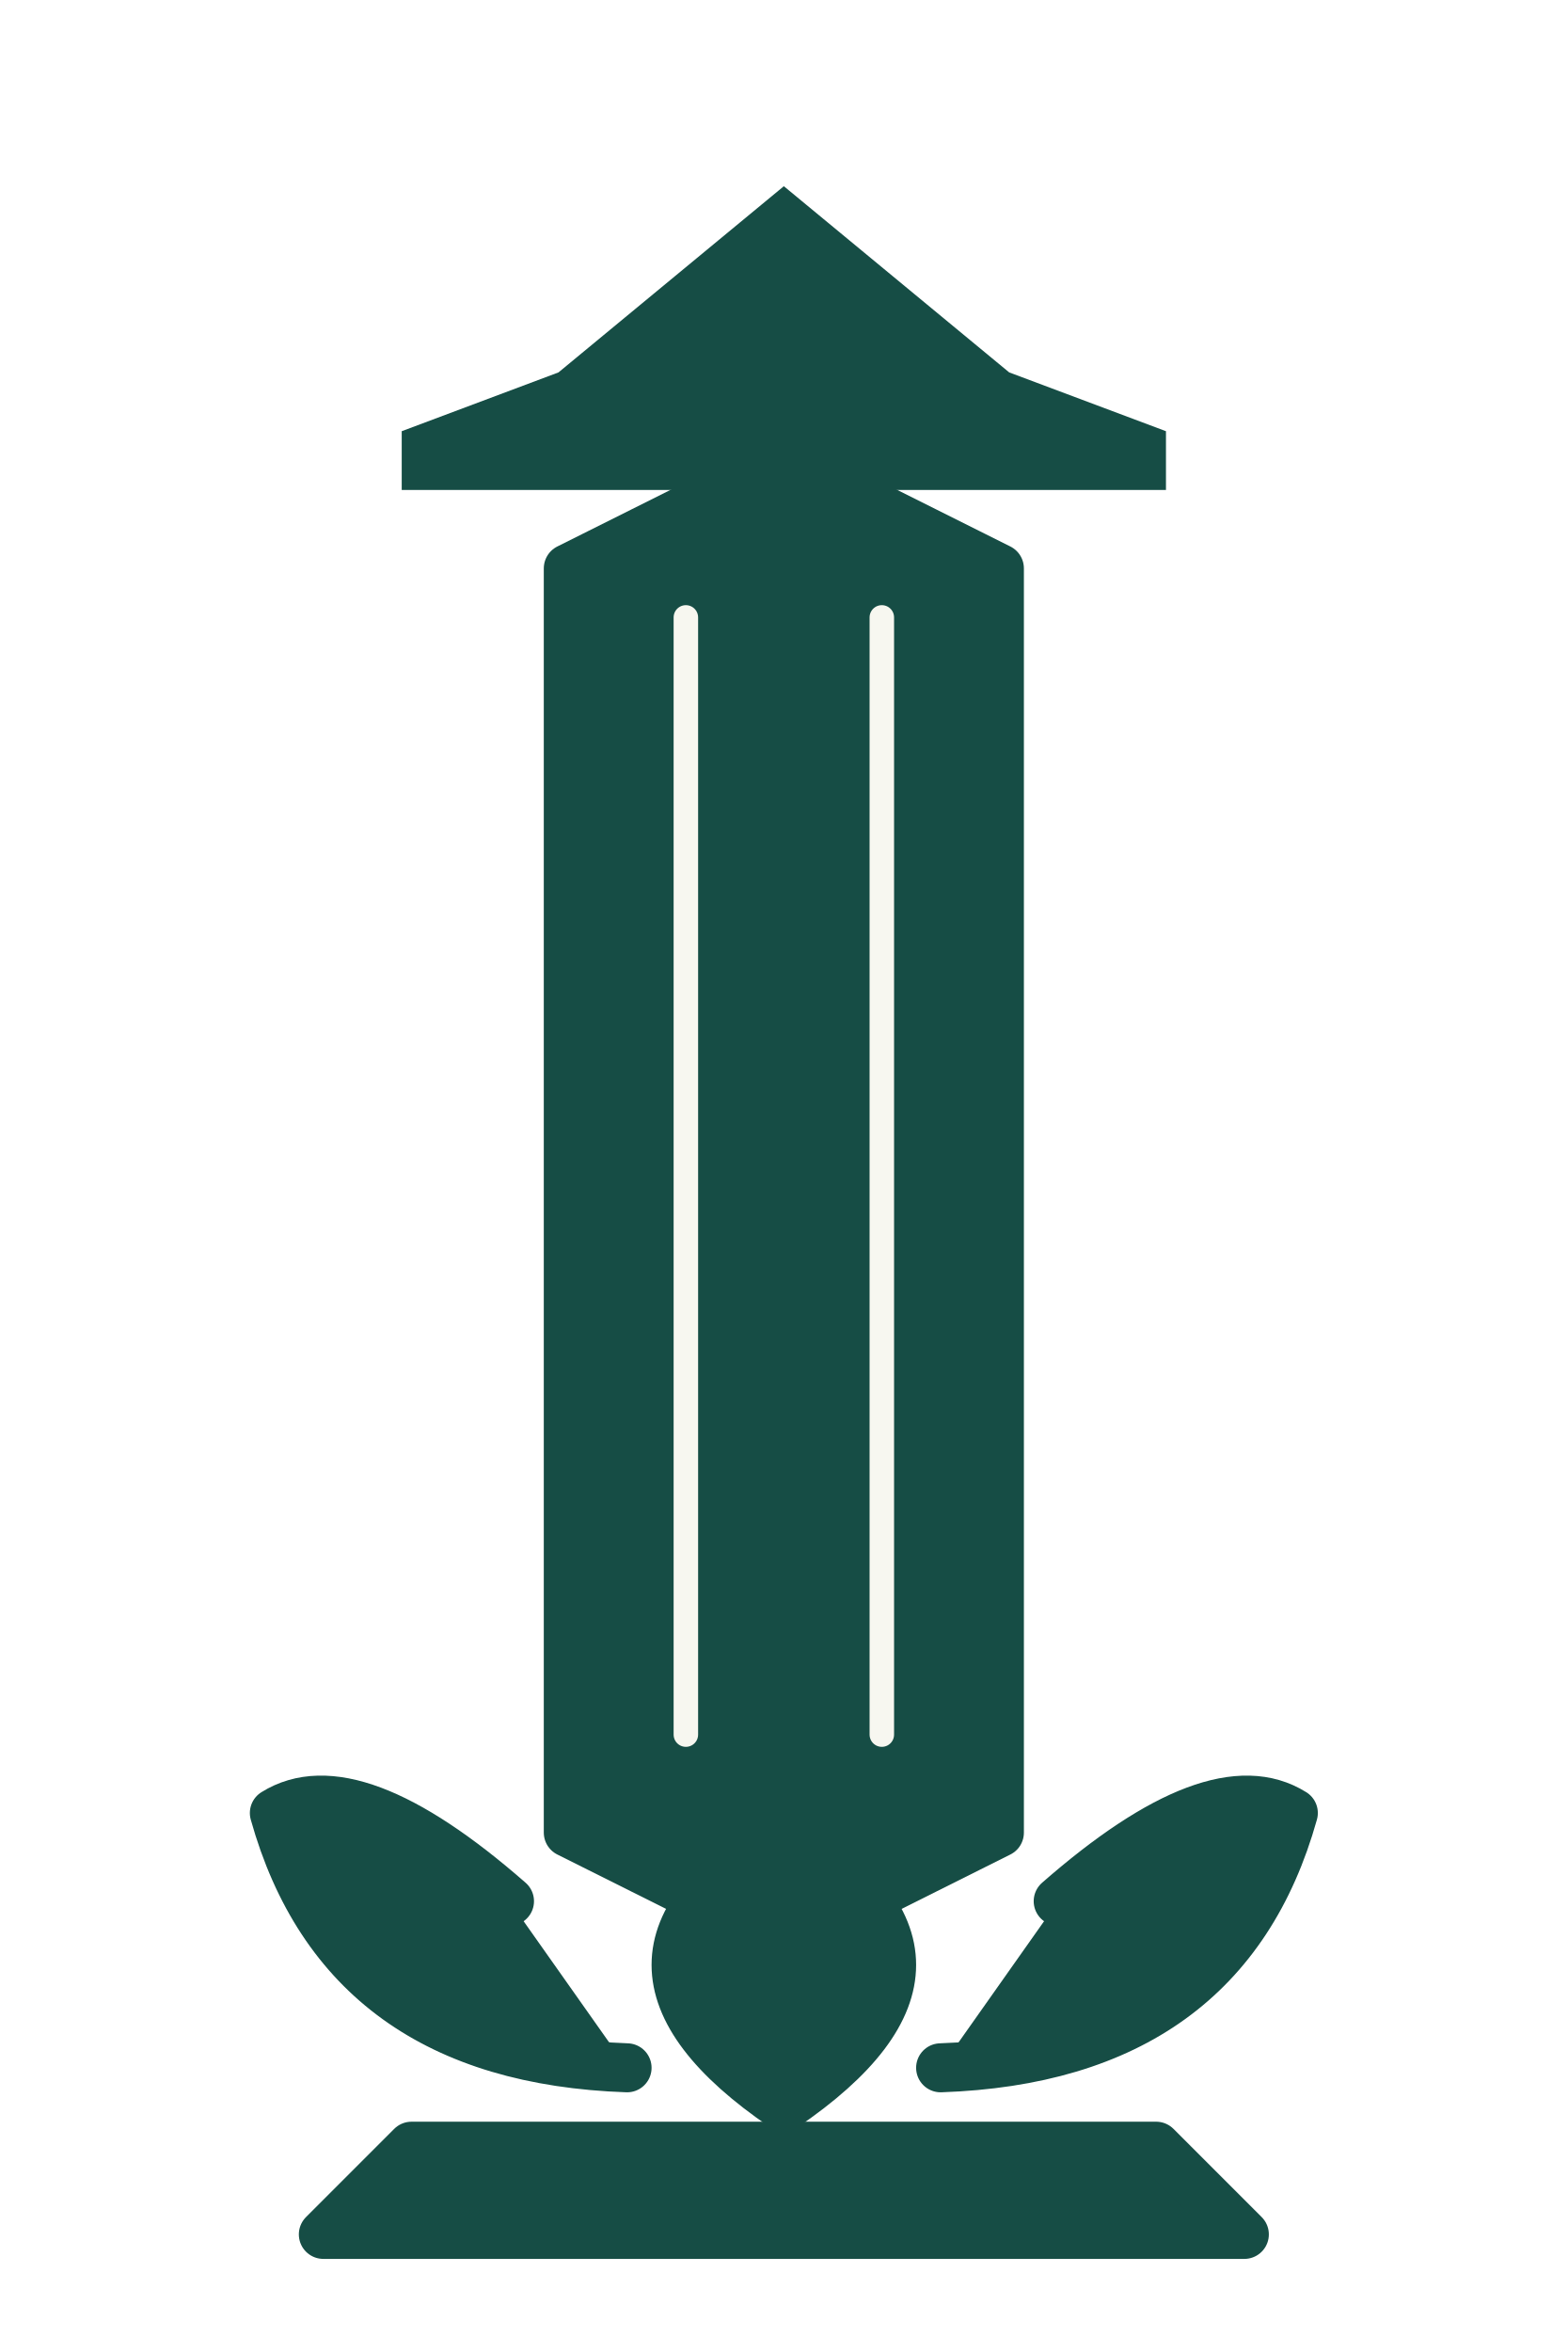
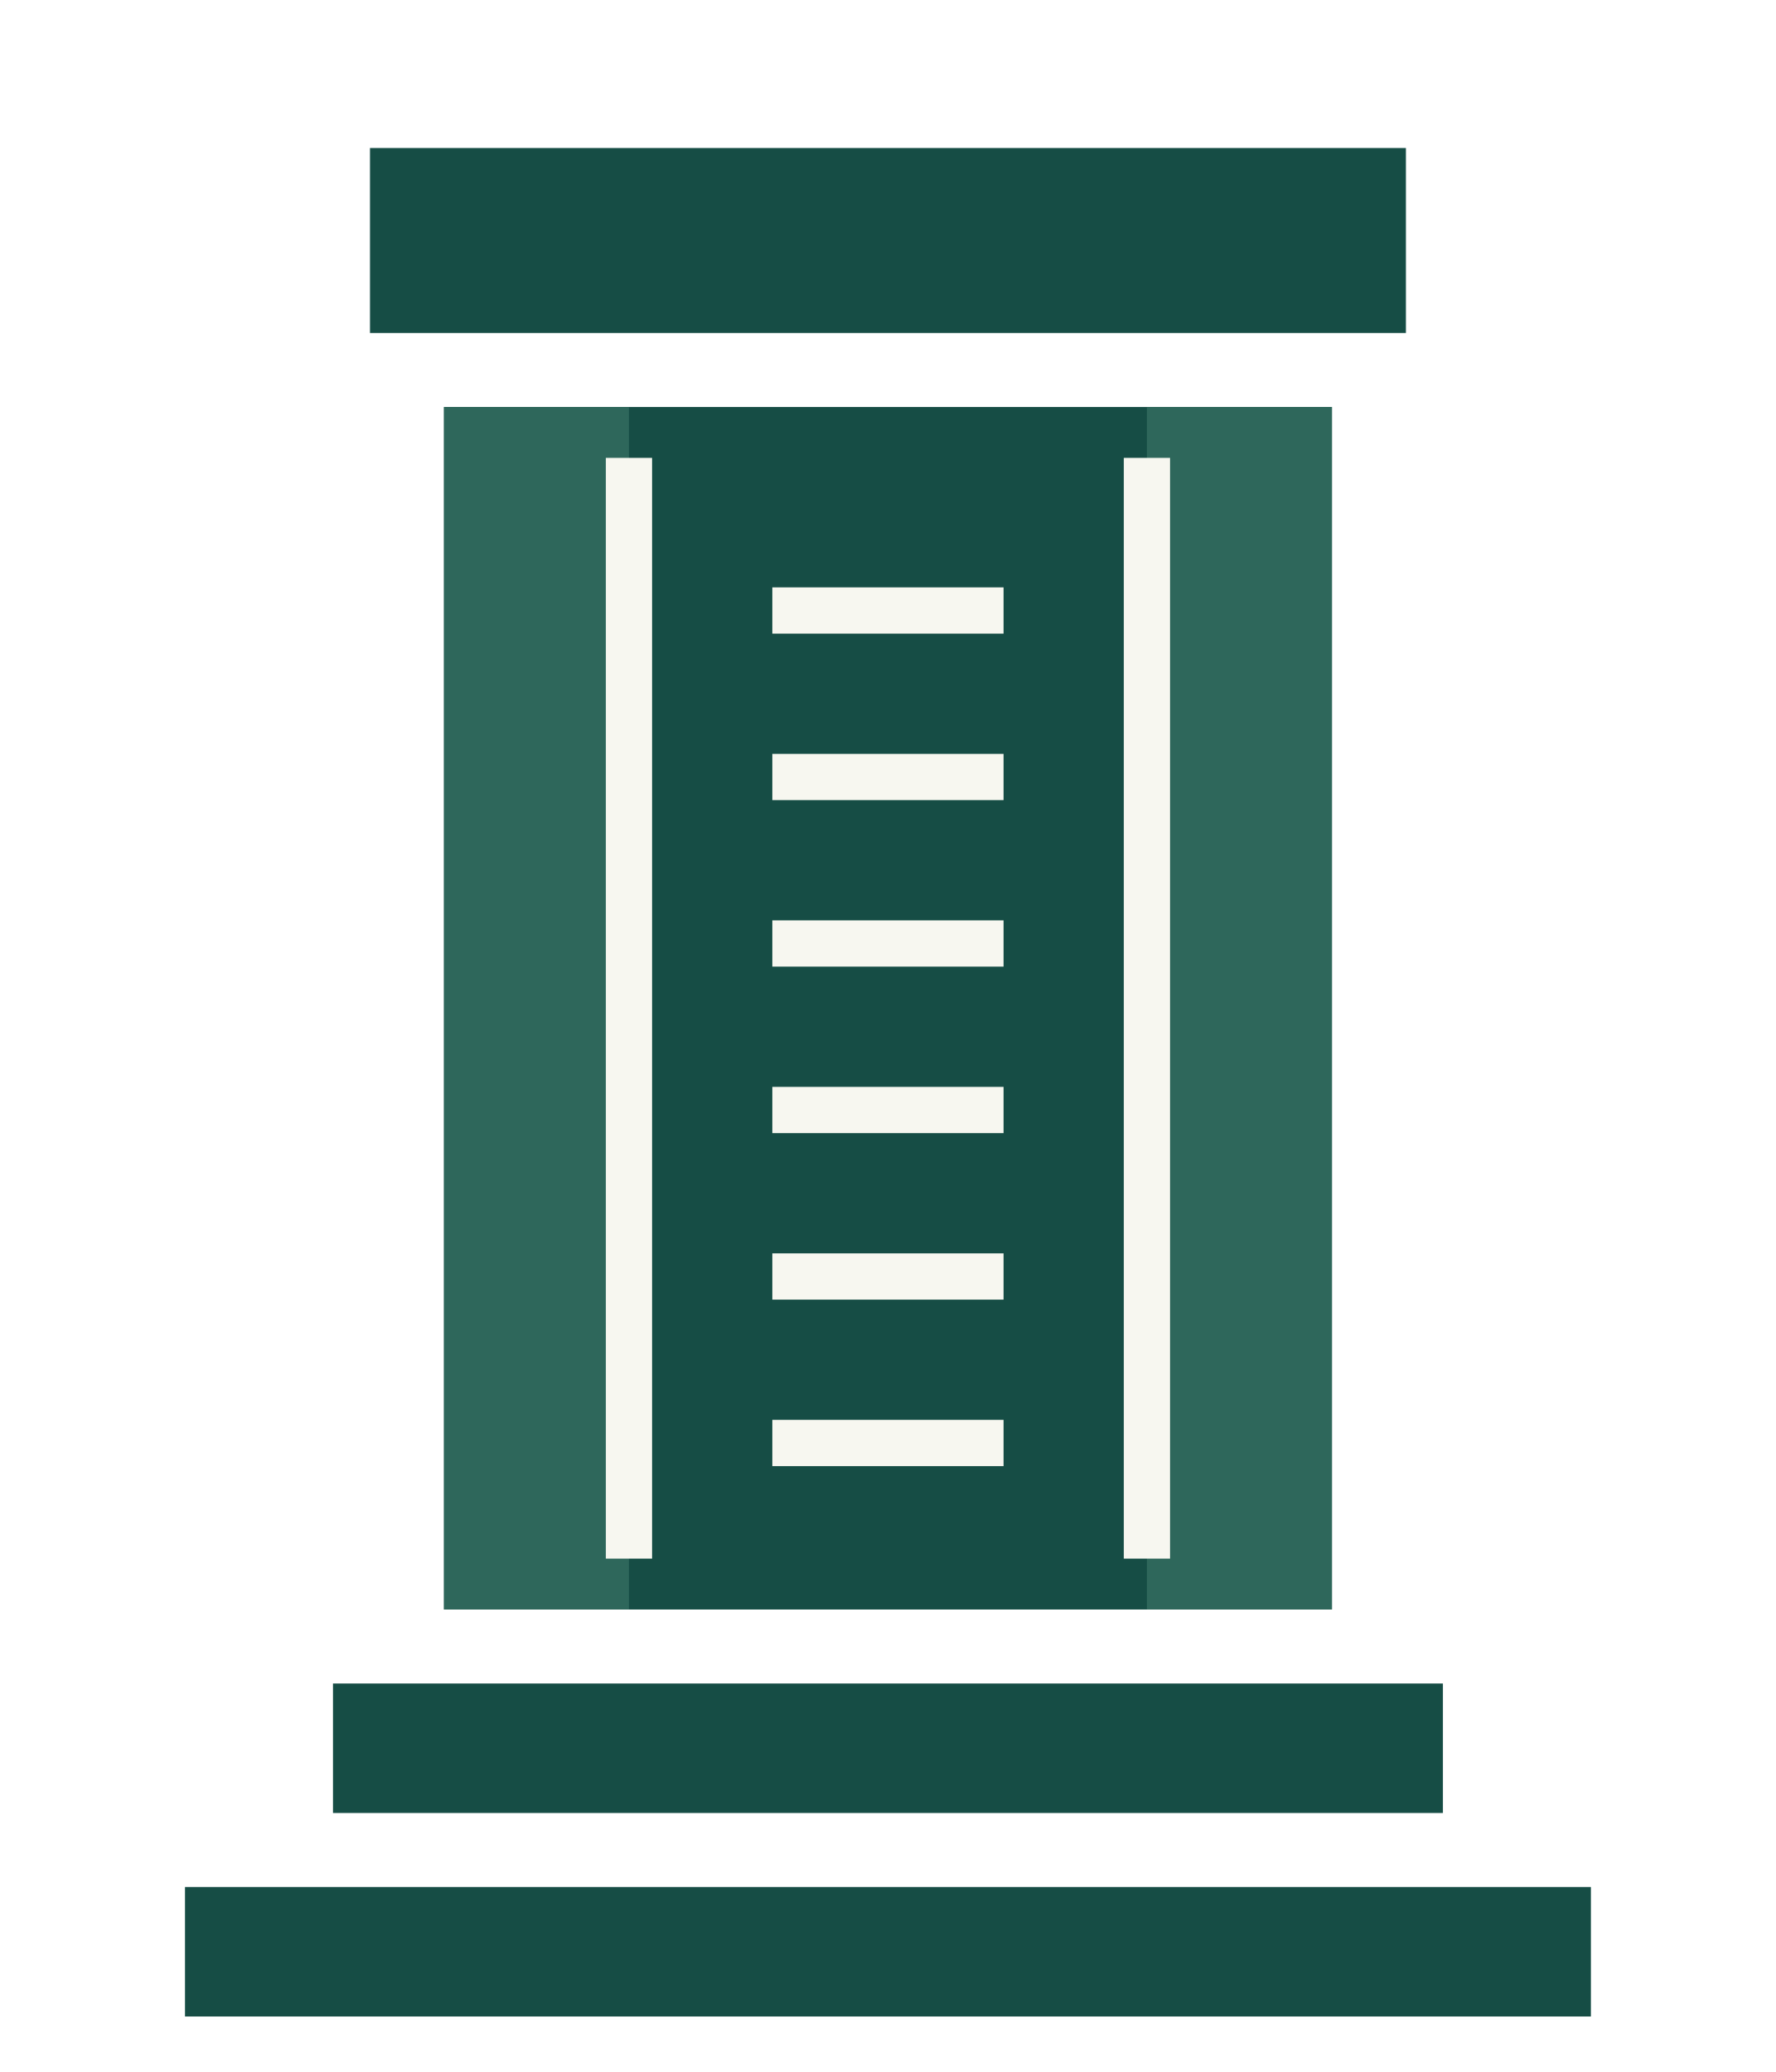
- <svg xmlns="http://www.w3.org/2000/svg" viewBox="0 0 160 240" role="img" aria-label="溪州铜柱简化复原标志">
-   <g fill="none" stroke="#164d45" stroke-width="5" stroke-linejoin="round" stroke-linecap="round">
-     <path fill="#164d45" stroke="none" d="M80 19 103 38 119 44 119 50 41 50 41 44 57 38Z" />
-     <path d="M58 58 70 52H90L102 58V187L90 193H70L58 187Z" fill="#164d45" />
-     <path d="M70 63V177M90 63V177" stroke="#f7f7f0" stroke-width="2.5" />
-     <path d="M52 194Q36 180 28 185Q35 210 64 211M108 194Q124 180 132 185Q125 210 96 211M80 187Q58 200 80 215Q102 200 80 187Z" fill="#164d45" />
-     <path d="M42 219H118L127 228H33Z" fill="#164d45" />
+ <svg xmlns="http://www.w3.org/2000/svg" viewBox="0 0 96 112" role="img" aria-label="溪州铜柱示意标志">
+   <g fill="#164d45">
+     <path d="M20 8H76V18H20Z" />
+     <path d="M24 22H72V87H24Z" />
+     <path d="M18 91H78V98H18ZM10 102H86V109H10Z" />
+   </g>
+   <path d="M24 22H34V87H24ZM62 22H72V87H62Z" fill="#2e675b" />
+   <g fill="none" stroke="#f7f7f0" stroke-width="2.5" stroke-linecap="square">
+     <path d="M34 26V83M62 26V83" />
+     <path d="M43 33H53M43 42H53M43 51H53M43 60H53M43 69H53M43 78H53" />
  </g>
</svg>
